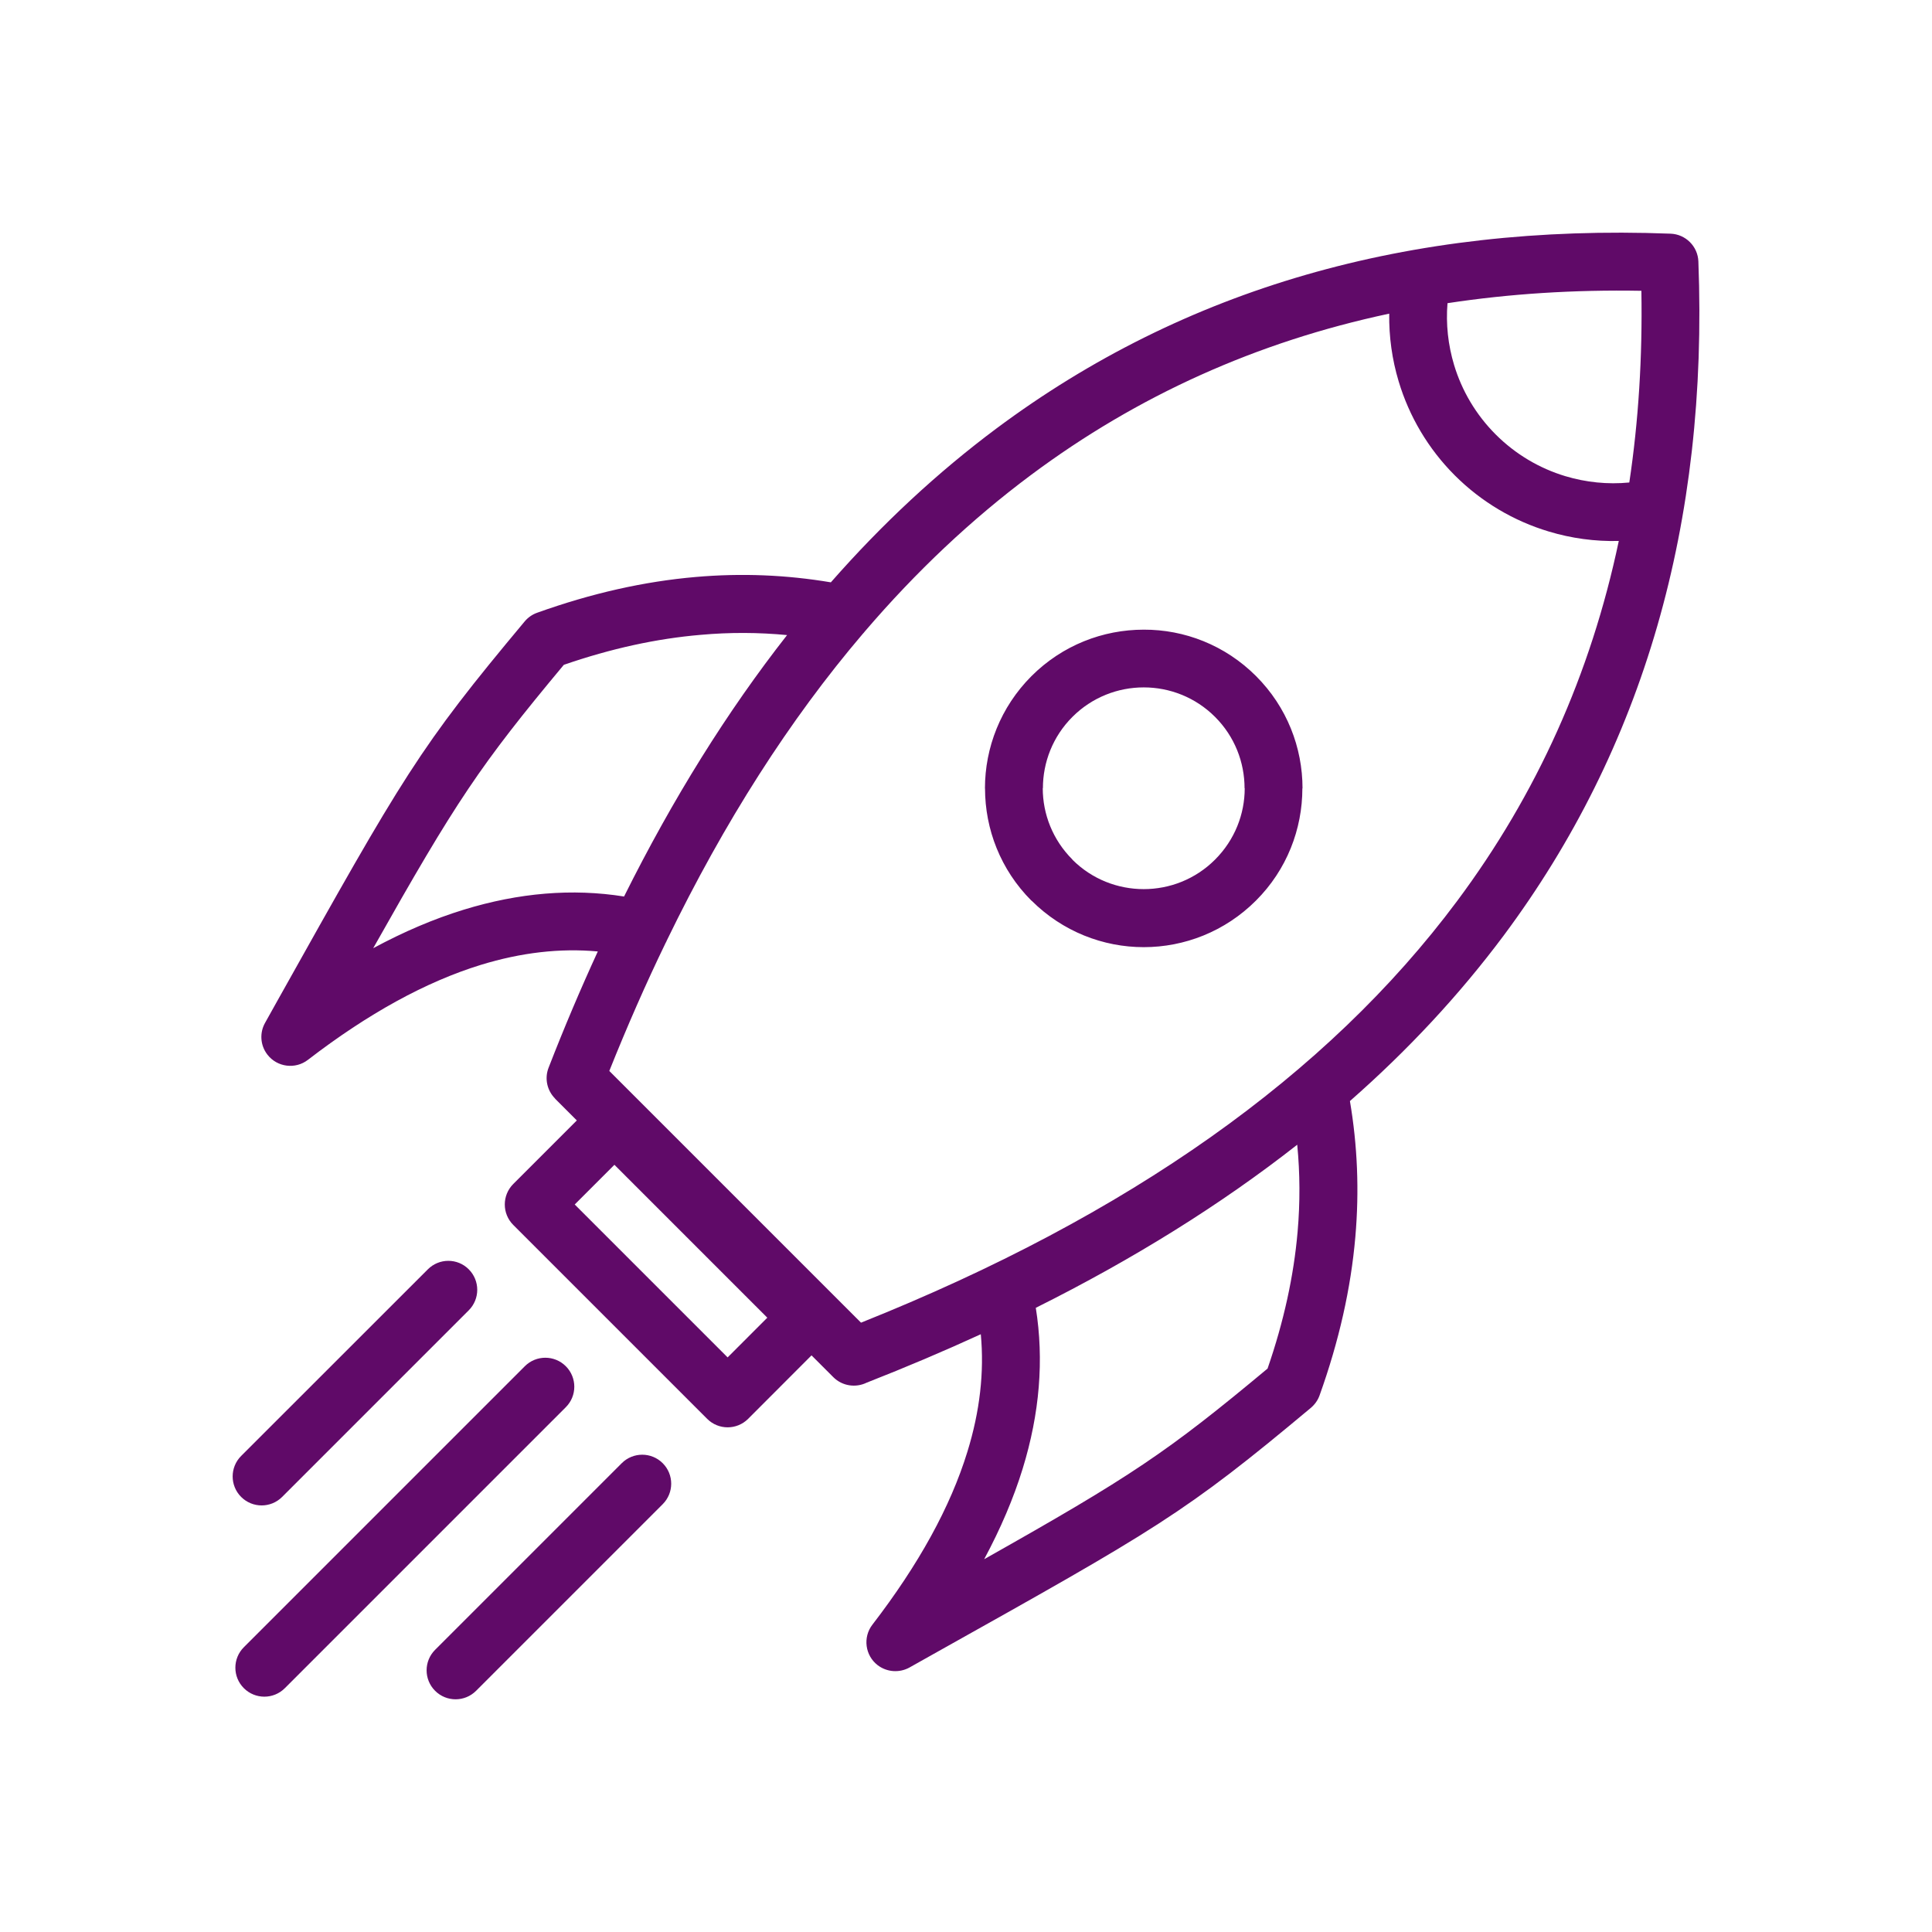
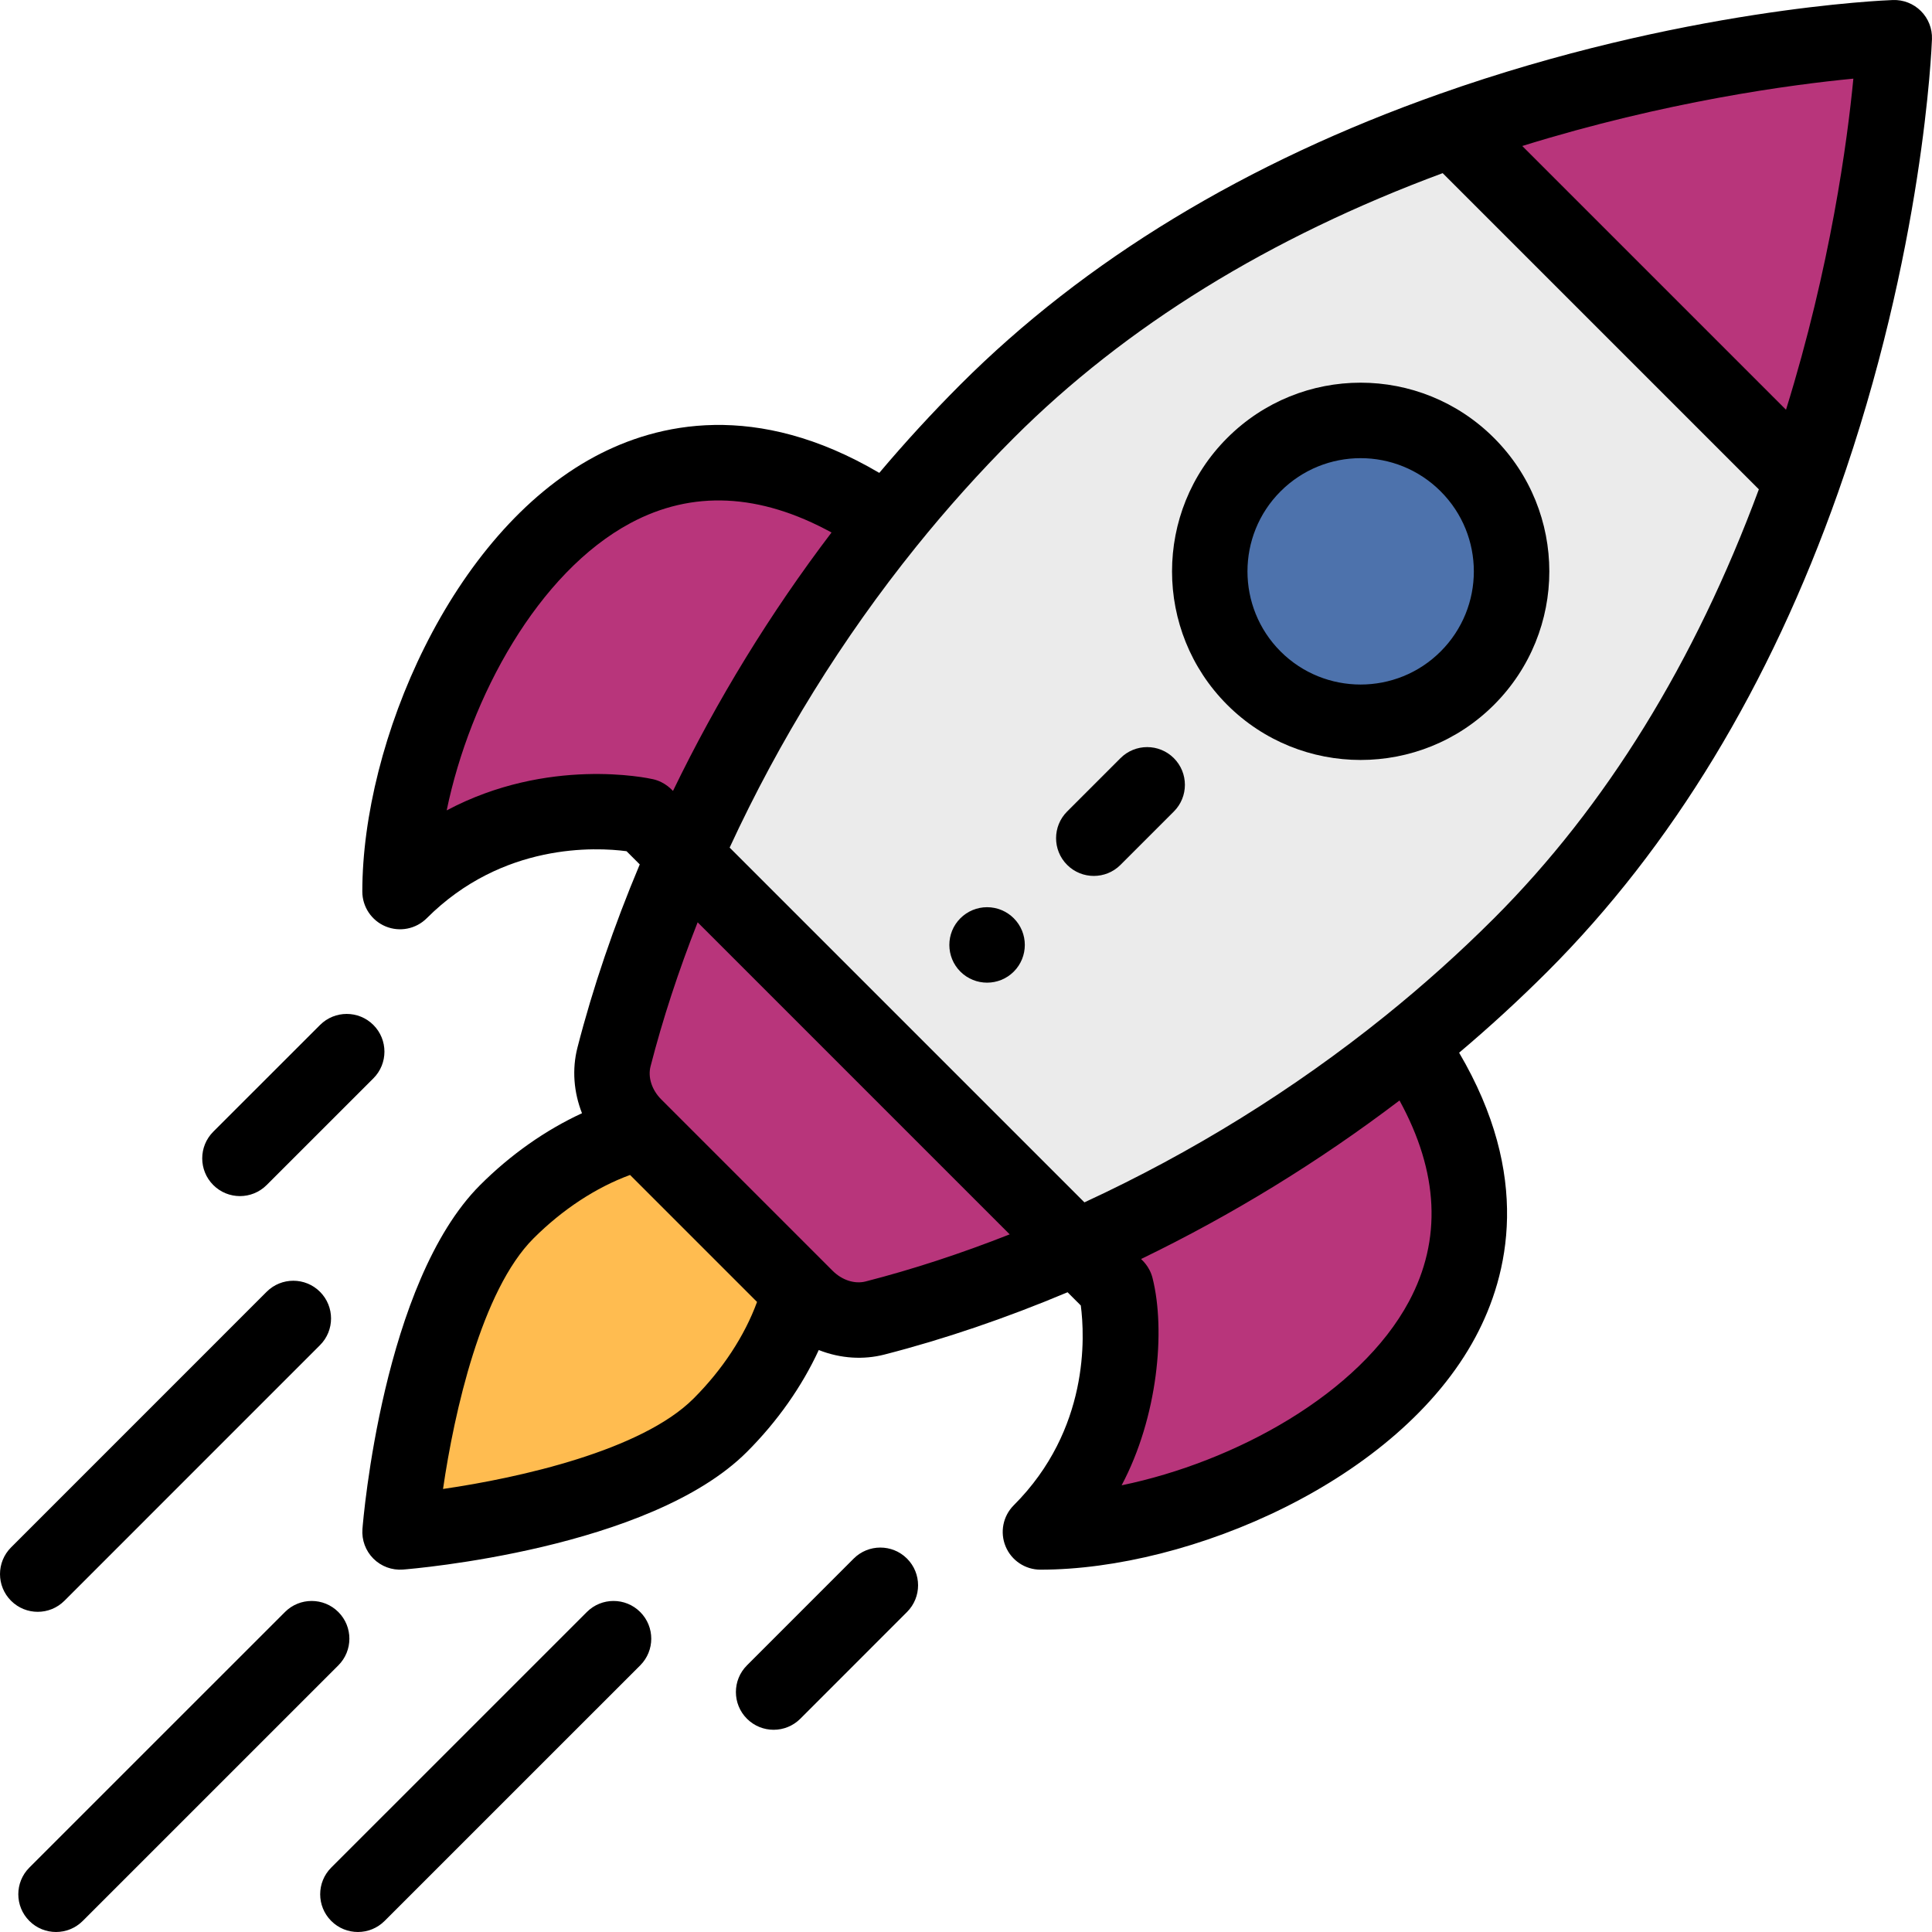
- <svg xmlns="http://www.w3.org/2000/svg" width="1200pt" height="1200pt" version="1.1" viewBox="0 0 1200 1200">
-   <path d="m378.47 665.21 156.32 156.32c166.18-66.375 289.6-153.66 370.22-261.84 49.547-66.469 83.062-141.05 100.45-223.69-14.812 0.375-29.484-1.641-43.453-5.859-21.75-6.516-41.906-18.375-58.406-34.875s-28.359-36.656-34.875-58.406c-4.078-13.547-6.047-27.703-5.859-42.047-82.172 17.484-156.32 50.859-222.52 100.22-36.844 27.469-71.297 59.906-103.27 97.266-0.328 0.469-0.703 0.891-1.125 1.312-45.516 53.391-86.062 116.91-121.74 190.45-0.234 0.609-0.516 1.172-0.844 1.734-12.234 25.266-23.859 51.75-34.922 79.406zm264.89 147.1c60.844-30.375 114.98-64.125 162.37-101.3 1.734 17.812 1.828 35.812 0.234 54.094-2.391 27.422-8.531 55.594-18.656 84.938-62.578 52.172-84.703 66.938-176.02 118.41 10.219-19.031 18.234-37.781 23.906-56.203 10.594-34.406 13.312-67.734 8.156-99.938zm195.1-128.44c4.688 27.656 5.859 55.641 3.375 84.328-2.766 31.922-10.078 64.594-22.219 98.484-1.031 2.906-2.859 5.578-5.391 7.734-78.609 65.719-95.203 75-235.64 153.61l-13.688 7.688c-6.094 3.375-13.875 3.047-19.781-1.453-7.828-6.047-9.281-17.344-3.234-25.172 28.781-37.406 48.469-73.172 58.969-107.34 7.781-25.172 10.547-49.547 8.344-73.031-22.781 10.453-46.406 20.484-70.922 30.094-6.703 3.281-15.094 2.156-20.672-3.422l-13.547-13.547-39.375 39.422c-7.031 7.031-18.422 7.031-25.453 0l-120.42-120.42c-7.031-7.031-7.031-18.422 0-25.453l39.469-39.469-13.547-13.547 0.047-0.047c-4.875-4.875-6.703-12.328-4.031-19.172 9.703-24.984 19.922-49.031 30.562-72.188-23.391-2.156-47.625 0.656-72.703 8.344-34.172 10.547-69.938 30.188-107.34 58.969-7.828 6.047-19.125 4.594-25.172-3.234-4.547-5.859-4.875-13.688-1.453-19.734l7.688-13.781c78.562-140.34 87.891-156.98 153.56-235.55 2.109-2.531 4.828-4.359 7.734-5.391 33.891-12.141 66.562-19.453 98.484-22.219 28.547-2.484 56.391-1.312 83.953 3.328 31.969-36.422 66.234-68.25 102.8-95.531 116.58-86.906 256.18-127.26 418.74-121.03 9.328 0.328 16.969 7.828 17.297 17.297 6.234 162.56-34.125 302.16-121.03 418.78-27.281 36.516-59.062 70.781-95.391 102.66zm-452.29 224.95-115.92 115.92c-7.031 7.031-7.031 18.422 0 25.453s18.422 7.031 25.453 0l115.92-115.92c7.031-7.031 7.031-18.422 0-25.453s-18.422-7.031-25.453 0zm-120.42-120.42-115.97 115.92c-7.031 7.031-7.031 18.422 0 25.453s18.422 7.031 25.453 0l115.92-115.92c7.031-7.031 7.031-18.422 0-25.453-6.984-7.031-18.375-7.031-25.406 0zm60.234 60.188-174.52 174.52c-7.031 7.031-7.031 18.422 0 25.453s18.422 7.031 25.453 0l174.52-174.52c7.031-7.031 7.031-18.422 0-25.453s-18.422-7.031-25.453 0zm150.61-30.141-24.656 24.656-94.969-94.969 24.656-24.656zm535.4-518.76c-13.453 1.312-26.953-0.094-39.75-3.938-16.031-4.828-30.938-13.594-43.219-25.875s-21.047-27.188-25.875-43.219c-3.703-12.328-5.156-25.359-4.078-38.344 38.484-5.859 78.609-8.438 120.42-7.688 0.703 41.25-1.781 80.953-7.5 119.06zm-523.13 94.781c-37.172 47.391-70.922 101.53-101.25 162.37-32.109-5.109-65.297-2.344-99.609 8.203-18.469 5.672-37.172 13.641-56.203 23.906 51.469-91.312 66.234-113.44 118.41-176.02 29.344-10.125 57.516-16.266 84.938-18.609 18.141-1.641 36-1.547 53.719 0.141zm291.28 25.453c19.266 19.266 28.875 44.484 28.875 69.75h-0.094c0 25.266-9.609 50.531-28.828 69.703-19.266 19.266-44.484 28.922-69.703 28.922-25.172 0-50.391-9.656-69.703-28.922l-0.047 0.047c-19.219-19.219-28.828-44.484-28.828-69.703h-0.047c0-25.266 9.656-50.484 28.875-69.75 19.266-19.266 44.484-28.875 69.75-28.875 25.219-0.094 50.484 9.562 69.75 28.828zm-7.031 69.703c0 15.984-6.141 32.016-18.422 44.297-12.234 12.234-28.266 18.328-44.297 18.328-16.078 0-32.109-6.094-44.297-18.281v-0.094c-12.281-12.281-18.422-28.312-18.422-44.297h0.094c0-16.031 6.094-32.062 18.328-44.297s28.266-18.328 44.297-18.328 32.062 6.094 44.297 18.328 18.328 28.266 18.328 44.297z" fill="#600a68" fill-rule="evenodd" />
+ <svg xmlns="http://www.w3.org/2000/svg" version="1.1" width="512" height="512" x="0" y="0" viewBox="0 0 512.001 512.001" style="enable-background:new 0 0 512 512" xml:space="preserve" class="">
+   <g>
+     <path d="M501.752 10.001s-1.93 53.83-24.3 117.12l-92.82-92.82c63.29-22.37 117.12-24.3 117.12-24.3z" style="" fill="#b8357b" data-original="#ff5249" class="" opacity="1" />
+     <path d="m384.632 34.301 92.82 92.82c-14.54 41.18-37.75 86.36-74.69 123.3-34.041 34.041-74.993 61.29-117.81 80.18l-103.8-103.8c12.64-28.65 30.28-59.22 53.59-88.17a371.308 371.308 0 0 1 26.59-29.64c36.94-36.94 82.12-60.15 123.3-74.69z" style="" fill="#ebebeb" data-original="#ffffff" class="" opacity="1" />
+     <path d="M388.612 123.141c15.62 15.62 15.62 40.95 0 56.57s-40.94 15.62-56.57 0c-15.62-15.63-15.62-40.95 0-56.57s40.95-15.62 56.57 0z" style="" fill="#4d72ac" data-original="#7bd8e8" class="" opacity="1" />
+     <path d="M374.472 278.701c51.54 77.31-44.94 127.28-98.99 127.28 28.28-28.28 20.02-64.83 20.02-64.83l-10.55-10.55c28.65-12.64 59.22-30.28 88.17-53.59l1.35 1.69z" style="" fill="#b8357b" data-original="#ff5249" class="" opacity="1" />
+     <path d="m169.532 300.041-1.62-1.62c-4.78-4.79-7.13-11.73-5.45-18.29 4.17-16.24 10.33-34.36 18.69-53.33l103.8 103.8c-18.97 8.36-37.09 14.52-53.33 18.69-6.56 1.68-13.5-.67-18.29-5.45l-1.62-1.62-42.18-42.18zM233.052 137.281l1.69 1.35c-23.31 28.95-40.95 59.52-53.59 88.17l-10.55-10.55s-36.55-8.26-64.83 20.02c0-54.05 49.97-150.53 127.28-98.99z" style="" fill="#b8357b" data-original="#ff5249" class="" opacity="1" />
+     <path d="m169.532 300.041 42.18 42.18c-3.03 11.99-10.22 24.61-21.09 35.48-23.43 23.43-84.85 28.28-84.85 28.28s4.85-61.42 28.28-84.85c10.87-10.87 23.49-18.06 35.48-21.09z" style="" fill="#ffbc50" data-original="#ffdd78" class="" opacity="1" />
+     <path d="M268.662 257.491c3.9-3.91 3.9-10.24 0-14.14a10 10 0 0 0-14.15 0c-3.9 3.9-3.9 10.23 0 14.14 3.91 3.9 10.24 3.9 14.15 0zM395.933 186.782c19.538-19.538 19.542-51.171 0-70.712-19.54-19.539-51.172-19.54-70.713 0-19.489 19.489-19.49 51.209.003 70.714 19.496 19.484 51.216 19.492 70.71-.002zm-56.57-56.57c11.723-11.723 30.703-11.725 42.428 0 11.723 11.722 11.725 30.703 0 42.427-11.693 11.694-30.727 11.694-42.426.002-11.695-11.702-11.696-30.736-.002-42.429z" fill="#000000" opacity="1" data-original="#000000" class="" />
+     <path d="M102.194 245.509a10 10 0 0 0 10.898-2.167c20.083-20.083 44.854-18.827 52.946-17.763l3.502 3.502c-6.892 16.4-12.444 32.708-16.516 48.569-1.47 5.74-.974 11.814 1.211 17.37-9.628 4.437-18.917 10.952-27.005 19.04-25.741 25.742-30.968 88.476-31.178 91.134a10 10 0 0 0 10.755 10.756c2.658-.209 65.394-5.436 91.135-31.177 8.085-8.085 14.599-17.373 19.036-26.999 5.882 2.313 11.936 2.598 17.38 1.203 15.854-4.071 32.16-9.621 48.562-16.514l3.502 3.502c1.063 8.093 2.319 32.864-17.763 52.945a10 10 0 0 0 7.071 17.07c39.58 0 94.915-23.571 115.295-61.652 8.851-16.537 14.877-42.699-4.341-75.348a380.674 380.674 0 0 0 23.396-21.488c33.02-33.02 58.942-75.763 77.048-127.039 22.62-63.998 24.783-117.834 24.864-120.094A10.001 10.001 0 0 0 501.64.007c-2.261.081-56.096 2.245-120.091 24.864-51.28 18.106-94.023 44.029-127.042 77.049a380.537 380.537 0 0 0-21.488 23.396c-32.648-19.218-58.81-13.192-75.349-4.341-38.081 20.38-61.652 75.716-61.652 115.296a10.007 10.007 0 0 0 6.176 9.238zM183.8 370.63c-13.75 13.75-46.005 21.002-66.392 23.963 2.962-20.388 10.215-52.642 23.964-66.391 7.7-7.7 16.628-13.538 25.602-16.826l33.652 33.652c-3.288 8.974-9.125 17.902-16.826 25.602zm45.59-31.027c-2.894.741-6.246-.347-8.738-2.835l-45.412-45.412c-2.494-2.499-3.582-5.85-2.843-8.739 3.203-12.474 7.392-25.272 12.486-38.193l82.695 82.695c-12.923 5.095-25.719 9.283-38.188 12.484zm144.004 5.288c-13.102 24.479-46.09 42.523-76.152 48.734 9.585-18.037 11.698-40.998 8.196-54.921-.813-3.234-2.923-4.86-3.041-5.051a404.48 404.48 0 0 0 68.486-42.015c10.407 19.014 11.264 36.897 2.511 53.253zm99.917-236.304-69.896-69.896c38.081-11.828 71.21-16.257 87.746-17.849-1.593 16.539-6.023 49.668-17.85 87.745zm-204.658 7.475c29.625-29.626 67.859-53.204 113.671-70.176l83.792 83.792c-16.97 45.811-40.548 84.045-70.176 113.672a362.965 362.965 0 0 1-28.84 25.872c-24.342 19.6-51.134 36.202-79.718 49.418l-94.02-94.018c13.216-28.586 29.818-55.378 49.416-79.717 8.164-10.133 16.868-19.837 25.875-28.843zm-101.542 22.546c16.359-8.754 34.24-7.896 53.252 2.511a404.33 404.33 0 0 0-42.015 68.487c-.149-.092-1.949-2.355-5.293-3.109-1.375-.311-27.834-6.002-54.679 8.265 6.212-30.063 24.255-63.052 48.735-76.154z" fill="#000000" opacity="1" data-original="#000000" class="" />
+     <path d="m212.093 455.481 28.28-28.29c3.904-3.906 3.903-10.238-.002-14.142-3.907-3.905-10.239-3.903-14.143.002l-28.28 28.29c-3.904 3.906-3.903 10.238.002 14.142 3.907 3.904 10.239 3.904 14.143-.002zM70.661 314.053l28.29-28.28c3.906-3.904 3.907-10.236.003-14.142s-10.235-3.906-14.142-.002l-28.29 28.28c-3.906 3.904-3.907 10.236-.003 14.142 3.903 3.904 10.234 3.908 14.142.002zM155.521 427.199l-67.74 67.73c-3.906 3.905-3.906 10.237-.001 14.142 3.903 3.905 10.236 3.907 14.142.001l67.74-67.73c3.906-3.905 3.906-10.237.001-14.142-3.903-3.905-10.236-3.905-14.142-.001zM75.521 427.199l-67.74 67.73c-3.906 3.905-3.906 10.237-.001 14.142 3.903 3.905 10.236 3.907 14.142.001l67.74-67.73c3.906-3.905 3.906-10.237.001-14.142-3.904-3.905-10.237-3.905-14.142-.001zM17.073 424.221l67.73-67.74c3.905-3.906 3.905-10.237-.001-14.143-3.904-3.904-10.237-3.904-14.142.001l-67.73 67.74c-3.905 3.906-3.905 10.237.001 14.143 3.905 3.905 10.237 3.905 14.142-.001zM296.943 229.202l14.14-14.14c3.905-3.905 3.905-10.237 0-14.143-3.906-3.905-10.236-3.905-14.143 0l-14.14 14.14c-3.905 3.905-3.905 10.237 0 14.143 3.906 3.905 10.237 3.905 14.143 0z" fill="#000000" opacity="1" data-original="#000000" class="" />
+   </g>
</svg>
